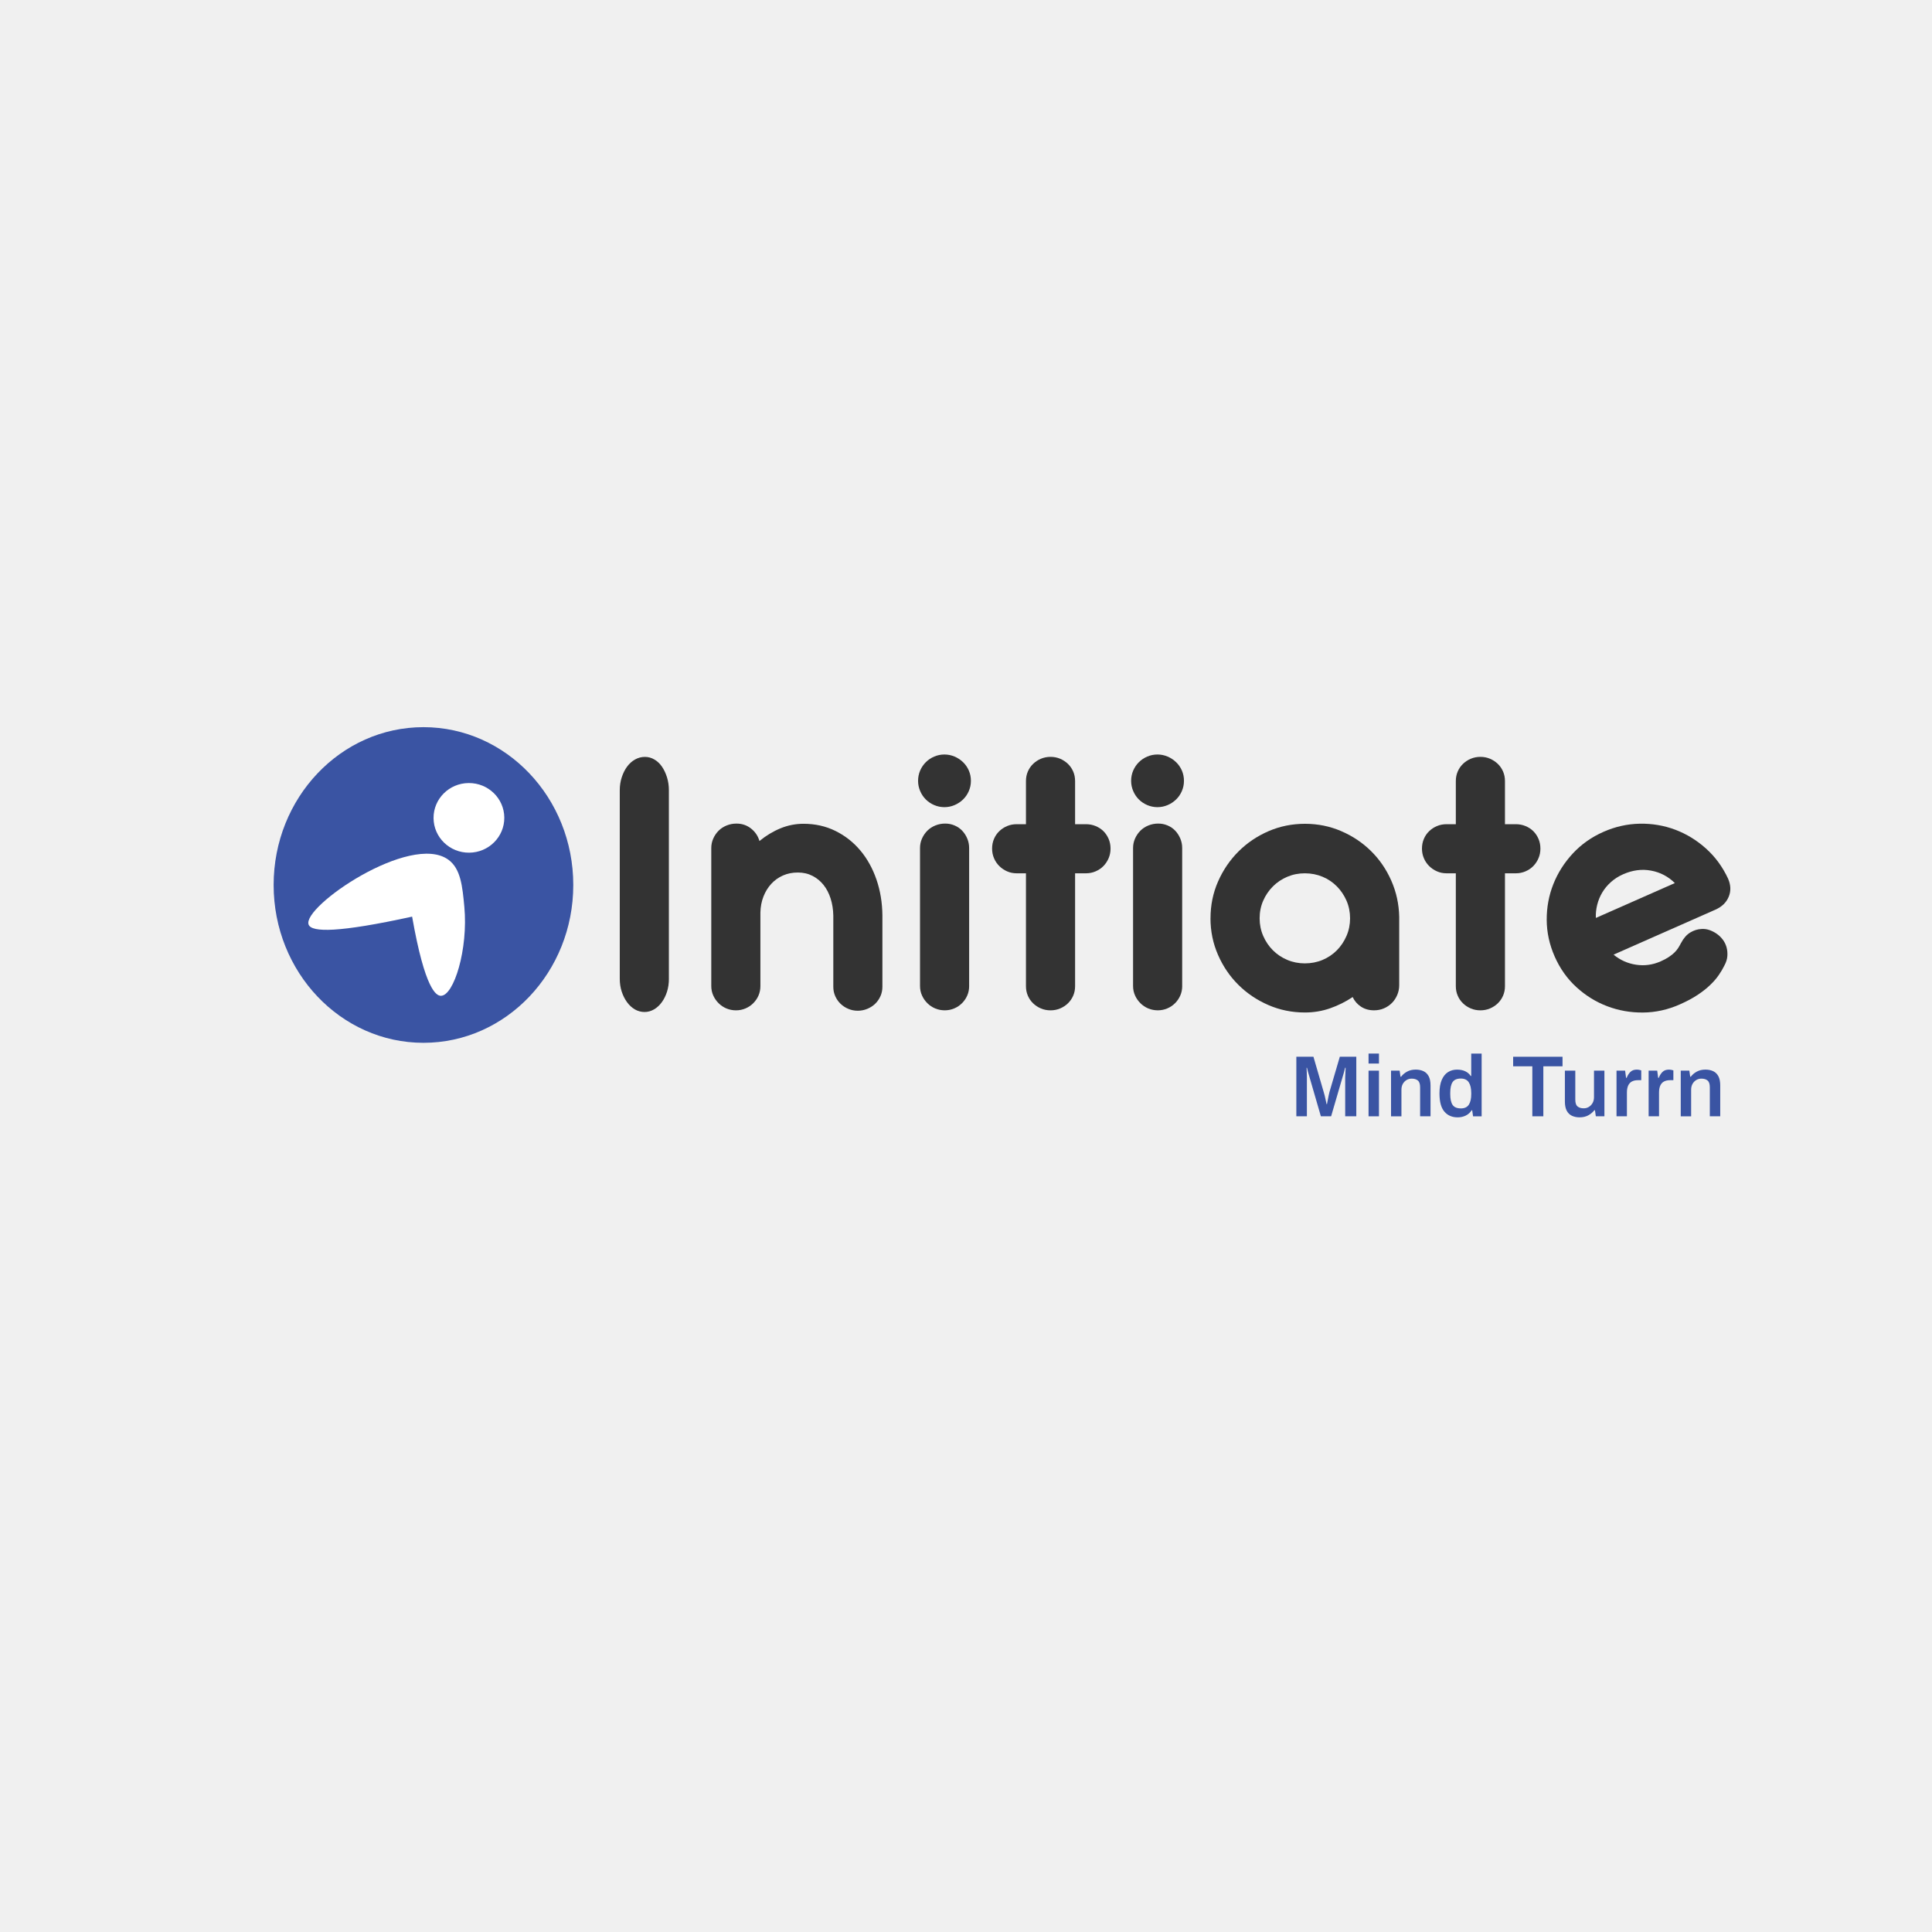
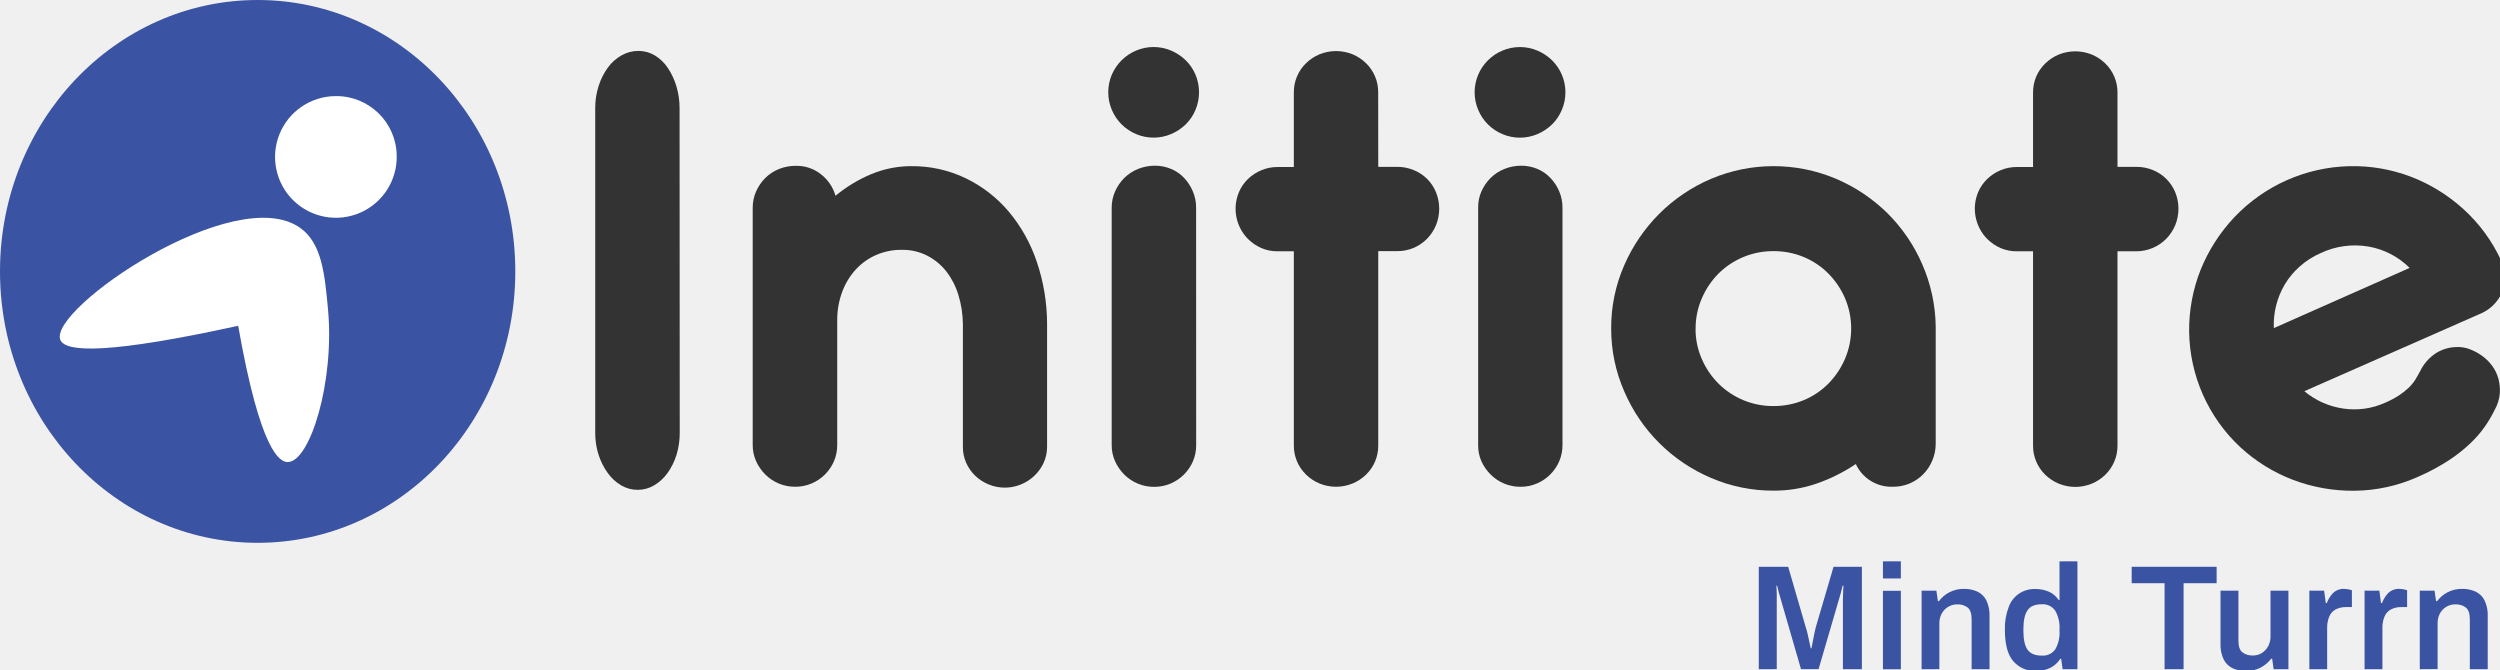
- <svg xmlns="http://www.w3.org/2000/svg" id="Layer_1" data-name="Layer 1" viewBox="0 0 1024 1024">
+ <svg xmlns="http://www.w3.org/2000/svg" id="Layer_1" data-name="Layer 1" viewBox="0 0 770.52 206.25">
  <defs>
-     <style>
-       .cls-1 {
-         fill: #fff;
-       }
- 
-       .cls-2 {
-         fill: #333;
-       }
- 
-       .cls-3 {
-         fill: #3a54a3;
-       }
-     </style>
+     <style>.cls-1{fill:#333;}.cls-2{fill:#3a54a3;}.cls-3{fill:#fff;}</style>
  </defs>
-   <path class="cls-2" d="M855.24,505.99c3.49,2.89,7.47,4.67,11.94,5.34,4.46,.67,8.81,.07,13.03-1.8,1.73-.76,3.17-1.53,4.32-2.31,1.15-.78,2.13-1.55,2.93-2.33,.81-.77,1.48-1.59,2.02-2.44,.54-.85,1.04-1.72,1.49-2.61,1.38-2.6,3.02-4.47,4.92-5.61,1.9-1.15,3.91-1.76,6.01-1.85,1.41-.09,2.8,.1,4.15,.57,1.36,.47,2.64,1.13,3.85,1.97,1.21,.84,2.28,1.86,3.19,3.07,.91,1.2,1.58,2.54,1.99,4,.42,1.46,.57,3.02,.46,4.67-.11,1.66-.63,3.34-1.56,5.05-.8,1.66-1.81,3.36-3.02,5.12-1.21,1.76-2.74,3.53-4.6,5.3-1.85,1.78-4.08,3.52-6.69,5.25-2.6,1.72-5.73,3.39-9.38,5-6.34,2.8-12.82,4.23-19.45,4.28-6.63,.06-12.95-1.05-18.96-3.33-6.02-2.28-11.46-5.65-16.34-10.11-4.88-4.46-8.71-9.86-11.51-16.2-2.8-6.34-4.21-12.82-4.24-19.47-.03-6.64,1.14-12.95,3.51-18.93,2.37-5.98,5.81-11.4,10.32-16.26,4.51-4.86,9.93-8.69,16.27-11.48,6.21-2.74,12.61-4.17,19.21-4.3,6.6-.12,12.88,.95,18.85,3.2,5.97,2.26,11.39,5.58,16.27,9.97,4.88,4.38,8.77,9.68,11.67,15.9,1.5,3.39,1.62,6.61,.36,9.65-1.26,3.04-3.61,5.32-7.07,6.85l-53.95,23.83Zm32.45-37.96c-3.53-3.49-7.73-5.69-12.61-6.59-4.87-.91-9.81-.26-14.8,1.95-2.43,1.07-4.58,2.44-6.44,4.11-1.87,1.67-3.4,3.51-4.61,5.54-1.21,2.03-2.1,4.2-2.68,6.52-.58,2.32-.82,4.65-.71,6.97l41.86-18.48Z" />
-   <path class="cls-2" d="M390.36,436.52c2.94,0,5.51,.88,7.71,2.62,2.2,1.75,3.69,3.95,4.46,6.61,3.5-2.87,7.22-5.11,11.14-6.72,3.92-1.61,7.99-2.41,12.19-2.41,6.17,0,11.81,1.26,16.92,3.78,5.12,2.52,9.51,5.97,13.19,10.34,3.68,4.37,6.53,9.52,8.57,15.43,2.03,5.91,3.08,12.23,3.15,18.94v37.89c0,1.82-.35,3.5-1.05,5.04-.7,1.54-1.63,2.87-2.79,3.99-1.16,1.12-2.55,2.01-4.16,2.68-1.62,.67-3.3,1-5.06,1s-3.43-.33-5.01-1c-1.58-.66-2.95-1.56-4.11-2.68-1.16-1.12-2.09-2.45-2.79-3.99-.7-1.54-1.05-3.22-1.05-5.04v-37.78c-.07-3.22-.54-6.21-1.42-8.97-.88-2.76-2.12-5.16-3.73-7.19-1.61-2.03-3.57-3.64-5.88-4.83-2.31-1.19-4.9-1.78-7.77-1.78s-5.49,.52-7.87,1.57c-2.38,1.05-4.44,2.52-6.19,4.41-1.75,1.89-3.13,4.13-4.15,6.72-1.02,2.59-1.56,5.42-1.63,8.5v38.94c0,1.82-.33,3.5-1,5.04-.67,1.54-1.59,2.9-2.78,4.09-1.19,1.19-2.57,2.12-4.15,2.78-1.58,.67-3.24,1-4.99,1s-3.52-.33-5.09-1c-1.57-.66-2.96-1.59-4.15-2.78-1.19-1.19-2.14-2.55-2.83-4.09-.7-1.54-1.05-3.22-1.05-5.04v-73.15c0-1.75,.35-3.41,1.05-4.99,.7-1.57,1.64-2.95,2.83-4.15,1.19-1.19,2.61-2.11,4.25-2.78,1.64-.67,3.37-1,5.19-1Z" />
-   <path class="cls-2" d="M487.7,408.4c.73-1.68,1.73-3.15,2.99-4.41,1.26-1.26,2.75-2.26,4.46-2.99,1.71-.73,3.52-1.1,5.4-1.1s3.69,.37,5.4,1.1c1.71,.73,3.22,1.73,4.51,2.99,1.29,1.26,2.31,2.73,3.04,4.41s1.1,3.5,1.1,5.46-.37,3.69-1.1,5.4c-.73,1.72-1.75,3.2-3.04,4.46-1.3,1.26-2.8,2.26-4.51,2.99-1.71,.73-3.52,1.1-5.4,1.1s-3.69-.37-5.4-1.1c-1.71-.73-3.2-1.73-4.46-2.99-1.26-1.26-2.26-2.74-2.99-4.46-.73-1.71-1.1-3.52-1.1-5.4s.37-3.78,1.1-5.46Zm25.97,114.18c0,1.82-.33,3.5-1,5.04-.67,1.54-1.59,2.9-2.78,4.09-1.19,1.19-2.57,2.12-4.15,2.78-1.58,.67-3.24,1-4.99,1s-3.52-.33-5.09-1c-1.57-.66-2.96-1.59-4.15-2.78-1.19-1.19-2.14-2.55-2.83-4.09-.7-1.54-1.05-3.22-1.05-5.04v-73.15c0-1.75,.35-3.41,1.05-4.99,.7-1.57,1.64-2.95,2.83-4.15s2.61-2.11,4.25-2.78c1.64-.67,3.37-1,5.19-1s3.41,.33,4.99,1c1.57,.67,2.92,1.59,4.04,2.78,1.12,1.19,2.01,2.57,2.68,4.15,.67,1.58,1,3.24,1,4.99v73.15Z" />
-   <path class="cls-2" d="M569.82,436.84h5.77c1.82,0,3.53,.33,5.14,1,1.61,.67,2.99,1.57,4.15,2.73,1.15,1.15,2.06,2.52,2.73,4.09,.66,1.57,1,3.27,1,5.09s-.33,3.52-1,5.09c-.67,1.58-1.58,2.96-2.73,4.15-1.15,1.19-2.54,2.13-4.15,2.83s-3.32,1.05-5.14,1.05h-5.77v59.82c0,1.82-.33,3.5-1,5.04-.67,1.54-1.59,2.89-2.78,4.04-1.19,1.15-2.57,2.06-4.15,2.73-1.58,.67-3.27,1-5.09,1s-3.52-.33-5.09-1c-1.57-.66-2.96-1.57-4.15-2.73-1.19-1.15-2.12-2.5-2.78-4.04-.67-1.54-1-3.22-1-5.04v-59.82h-4.93c-1.82,0-3.52-.35-5.09-1.05-1.58-.7-2.96-1.64-4.15-2.83-1.19-1.19-2.12-2.57-2.78-4.15-.67-1.57-1-3.27-1-5.09s.33-3.52,1-5.09c.66-1.57,1.59-2.94,2.78-4.09s2.57-2.06,4.15-2.73c1.57-.66,3.27-1,5.09-1h4.93v-22.88c0-1.82,.33-3.5,1-5.04,.66-1.54,1.59-2.89,2.78-4.04,1.19-1.15,2.57-2.06,4.15-2.73,1.58-.66,3.27-1,5.09-1s3.52,.33,5.09,1c1.57,.67,2.95,1.58,4.15,2.73,1.19,1.15,2.11,2.5,2.78,4.04,.66,1.54,1,3.22,1,5.04v22.88Z" />
-   <path class="cls-2" d="M600.62,408.4c.73-1.68,1.73-3.15,2.99-4.41,1.26-1.26,2.75-2.26,4.46-2.99,1.71-.73,3.52-1.1,5.4-1.1s3.69,.37,5.4,1.1c1.71,.73,3.22,1.73,4.51,2.99,1.29,1.26,2.31,2.73,3.04,4.41s1.1,3.5,1.1,5.46-.37,3.69-1.1,5.4c-.73,1.72-1.75,3.2-3.04,4.46-1.3,1.26-2.8,2.26-4.51,2.99-1.71,.73-3.52,1.1-5.4,1.1s-3.69-.37-5.4-1.1c-1.71-.73-3.2-1.73-4.46-2.99-1.26-1.26-2.26-2.74-2.99-4.46-.73-1.71-1.1-3.52-1.1-5.4s.37-3.78,1.1-5.46Z" />
-   <path class="cls-2" d="M626.59,522.58c0,1.82-.33,3.5-1,5.04-.67,1.54-1.59,2.9-2.78,4.09-1.19,1.19-2.57,2.12-4.15,2.78-1.58,.67-3.24,1-4.99,1s-3.52-.33-5.09-1c-1.57-.66-2.96-1.59-4.15-2.78-1.19-1.19-2.14-2.55-2.83-4.09-.7-1.54-1.05-3.22-1.05-5.04v-73.15c0-1.75,.35-3.41,1.05-4.99,.7-1.57,1.64-2.95,2.83-4.15,1.19-1.19,2.61-2.11,4.25-2.78,1.64-.67,3.37-1,5.19-1s3.41,.33,4.99,1,2.92,1.59,4.04,2.78c1.12,1.19,2.01,2.57,2.68,4.15,.67,1.58,1,3.24,1,4.99v73.15Z" />
-   <path class="cls-2" d="M354.53,518.75c0,2.49-.33,4.78-1,6.88-.67,2.1-1.59,3.97-2.78,5.59-1.19,1.63-2.57,2.89-4.15,3.8-1.58,.91-3.24,1.36-4.99,1.36s-3.52-.45-5.09-1.36c-1.57-.91-2.96-2.17-4.15-3.8-1.19-1.63-2.14-3.49-2.83-5.59-.7-2.1-1.05-4.4-1.05-6.88v-99.95c0-2.39,.35-4.66,1.05-6.81,.7-2.15,1.64-4.04,2.83-5.66,1.19-1.62,2.61-2.89,4.25-3.8,1.64-.91,3.37-1.36,5.19-1.36s3.41,.45,4.99,1.36,2.92,2.17,4.04,3.8c1.12,1.63,2.01,3.51,2.68,5.66,.67,2.15,1,4.42,1,6.81v99.95Z" />
-   <path class="cls-2" d="M641.6,486.69c0-6.93,1.33-13.41,3.99-19.47,2.66-6.05,6.26-11.35,10.81-15.9,4.55-4.55,9.85-8.13,15.9-10.76,6.05-2.62,12.5-3.93,19.36-3.93s13.19,1.3,19.2,3.88c6.02,2.59,11.28,6.1,15.79,10.55,4.51,4.44,8.1,9.67,10.76,15.69,2.66,6.02,4.06,12.42,4.2,19.2v36.21c0,1.82-.35,3.55-1.05,5.2-.7,1.64-1.64,3.06-2.83,4.25s-2.59,2.14-4.2,2.83c-1.61,.7-3.36,1.05-5.25,1.05-2.66,0-4.97-.65-6.93-1.94-1.96-1.29-3.43-2.99-4.41-5.09-3.78,2.52-7.78,4.51-12.02,5.98-4.23,1.47-8.66,2.2-13.28,2.2-6.86,0-13.31-1.31-19.36-3.94-6.05-2.62-11.35-6.19-15.9-10.7s-8.15-9.81-10.81-15.9c-2.66-6.09-3.99-12.56-3.99-19.42Zm26.03,.05c0,3.3,.63,6.4,1.89,9.31,1.26,2.91,2.98,5.45,5.15,7.62,2.17,2.17,4.72,3.88,7.62,5.1,2.91,1.23,6.01,1.84,9.31,1.84s6.5-.61,9.41-1.84c2.91-1.23,5.43-2.93,7.57-5.1,2.14-2.17,3.84-4.72,5.1-7.62,1.26-2.91,1.89-6.01,1.89-9.31s-.63-6.49-1.89-9.36c-1.26-2.87-2.96-5.4-5.1-7.57-2.14-2.17-4.66-3.88-7.57-5.1s-6.05-1.84-9.41-1.84-6.4,.61-9.31,1.84c-2.91,1.23-5.45,2.93-7.62,5.1-2.17,2.17-3.89,4.7-5.15,7.57-1.26,2.88-1.89,6-1.89,9.36Z" />
-   <path class="cls-2" d="M797.66,436.84h5.77c1.82,0,3.53,.33,5.14,1,1.61,.67,2.99,1.57,4.15,2.73,1.15,1.15,2.06,2.52,2.73,4.09,.66,1.57,1,3.27,1,5.09s-.33,3.52-1,5.09c-.67,1.58-1.58,2.96-2.73,4.15-1.15,1.19-2.54,2.13-4.15,2.83s-3.32,1.05-5.14,1.05h-5.77v59.82c0,1.82-.33,3.5-1,5.04-.67,1.54-1.59,2.89-2.78,4.04-1.19,1.15-2.57,2.06-4.15,2.73-1.58,.67-3.27,1-5.09,1s-3.52-.33-5.09-1c-1.57-.66-2.96-1.57-4.15-2.73-1.19-1.15-2.12-2.5-2.78-4.04-.67-1.54-1-3.22-1-5.04v-59.82h-4.93c-1.82,0-3.52-.35-5.09-1.05-1.58-.7-2.96-1.64-4.15-2.83-1.19-1.19-2.12-2.57-2.78-4.15-.67-1.57-1-3.27-1-5.09s.33-3.52,1-5.09c.66-1.57,1.59-2.94,2.78-4.09s2.57-2.06,4.15-2.73c1.57-.66,3.27-1,5.09-1h4.93v-22.88c0-1.82,.33-3.5,1-5.04,.66-1.54,1.59-2.89,2.78-4.04,1.19-1.15,2.57-2.06,4.15-2.73,1.58-.66,3.27-1,5.09-1s3.52,.33,5.09,1c1.57,.67,2.95,1.58,4.15,2.73,1.19,1.15,2.11,2.5,2.78,4.04,.66,1.54,1,3.22,1,5.04v22.88Z" />
-   <path class="cls-3" d="M687.09,591.66v-31.56h9.06l5.47,18.81c.18,.52,.35,1.13,.51,1.84,.15,.71,.31,1.4,.46,2.07,.15,.67,.32,1.47,.51,2.39h.23c.18-.95,.34-1.78,.48-2.48,.14-.71,.28-1.4,.41-2.09,.14-.69,.27-1.27,.39-1.73l5.52-18.81h8.74v31.56h-5.89v-20.38c0-.28,.01-.71,.05-1.29,.03-.58,.05-1.19,.07-1.82,.01-.63,.05-1.37,.11-2.23h-.28c-.09,.28-.18,.61-.25,1.01-.08,.4-.18,.8-.3,1.22-.12,.41-.25,.84-.37,1.27l-6.49,22.22h-5.43l-6.44-22.22c-.12-.4-.25-.81-.37-1.24-.12-.43-.22-.84-.3-1.24-.08-.4-.16-.74-.25-1.01h-.23c.06,.86,.1,1.59,.11,2.21s.03,1.21,.05,1.79c.01,.58,.02,1.03,.02,1.33v20.38h-5.61Z" />
-   <path class="cls-3" d="M725.36,563.7v-5.29h5.52v5.29h-5.52Zm0,27.97v-24.2h5.52v24.2h-5.52Z" />
-   <path class="cls-3" d="M737.28,591.66v-24.2h4.55l.46,3.22h.32c.83-1.1,1.89-2.01,3.2-2.71,1.3-.71,2.83-1.06,4.58-1.06,1.53,0,2.89,.28,4.07,.83,1.18,.55,2.1,1.44,2.76,2.67,.66,1.23,.99,2.87,.99,4.92v16.33h-5.52v-15.36c0-1.75-.4-2.95-1.2-3.61s-1.89-.99-3.27-.99c-1.01,0-1.93,.25-2.76,.76s-1.48,1.2-1.96,2.07c-.48,.87-.71,1.89-.71,3.06v14.08h-5.52Z" />
-   <path class="cls-3" d="M772.61,592.22c-2.98,0-5.33-1.01-7.06-3.04-1.73-2.02-2.6-5.24-2.6-9.66,0-2.88,.4-5.26,1.2-7.13,.8-1.87,1.9-3.25,3.31-4.14,1.41-.89,3-1.33,4.78-1.33,1.66,0,3.1,.28,4.32,.85,1.23,.57,2.21,1.4,2.94,2.51h.28v-11.87h5.52v33.26h-4.55l-.46-3.22h-.28c-.8,1.26-1.85,2.2-3.15,2.83-1.3,.63-2.72,.94-4.25,.94Zm1.66-4.74c1.96,0,3.37-.65,4.23-1.96,.86-1.3,1.29-3.18,1.29-5.64v-.55c0-2.45-.44-4.35-1.31-5.68s-2.28-2-4.21-2c-2.05,0-3.5,.62-4.35,1.86-.84,1.24-1.26,3.17-1.26,5.77v.6c0,2.61,.42,4.52,1.26,5.75,.84,1.23,2.29,1.84,4.35,1.84Z" />
-   <path class="cls-3" d="M812.17,591.66v-26.5h-10.17v-5.06h26.17v5.06h-10.17v26.5h-5.84Z" />
-   <path class="cls-3" d="M837.24,592.22c-1.53,0-2.89-.28-4.07-.83-1.18-.55-2.1-1.44-2.76-2.67-.66-1.23-.99-2.87-.99-4.92v-16.33h5.52v15.36c0,1.75,.4,2.95,1.2,3.61,.8,.66,1.89,.99,3.27,.99,1.01,0,1.92-.25,2.74-.76s1.46-1.2,1.96-2.07c.49-.87,.74-1.89,.74-3.06v-14.08h5.52v24.2h-4.55l-.46-3.22h-.32c-.86,1.1-1.93,2.01-3.22,2.71s-2.81,1.06-4.55,1.06Z" />
-   <path class="cls-3" d="M856.79,591.66v-24.2h4.55l.51,3.82h.32c.43-1.17,1.06-2.19,1.89-3.06,.83-.87,2.01-1.31,3.54-1.31,.67,0,1.44,.14,2.3,.41v5.2h-1.75c-1.26,0-2.32,.23-3.2,.69s-1.53,1.18-1.98,2.16c-.45,.98-.67,2.21-.67,3.68v12.6h-5.52Z" />
-   <path class="cls-3" d="M873.81,591.66v-24.2h4.55l.51,3.82h.32c.43-1.17,1.06-2.19,1.89-3.06,.83-.87,2.01-1.31,3.54-1.31,.67,0,1.44,.14,2.3,.41v5.2h-1.75c-1.26,0-2.32,.23-3.2,.69s-1.53,1.18-1.98,2.16c-.45,.98-.67,2.21-.67,3.68v12.6h-5.52Z" />
-   <path class="cls-3" d="M890.83,591.66v-24.2h4.55l.46,3.22h.32c.83-1.1,1.89-2.01,3.2-2.71,1.3-.71,2.83-1.06,4.58-1.06,1.53,0,2.89,.28,4.07,.83,1.18,.55,2.1,1.44,2.76,2.67,.66,1.23,.99,2.87,.99,4.92v16.33h-5.52v-15.36c0-1.75-.4-2.95-1.2-3.61s-1.89-.99-3.27-.99c-1.01,0-1.93,.25-2.76,.76s-1.48,1.2-1.96,2.07c-.48,.87-.71,1.89-.71,3.06v14.08h-5.52Z" />
-   <ellipse class="cls-3" cx="224.44" cy="469.06" rx="79.41" ry="83.65" />
-   <g>
-     <path class="cls-1" d="M218.43,485.83c6.84,38.93,12.86,41.95,15.25,41.96,6.88,.03,14.52-24.74,12.43-47.13-1.01-10.82-1.89-20.24-8.49-25.01-20.07-14.52-77.75,25.04-74.04,34.43,1.63,4.14,15.89,4.28,54.86-4.25Z" />
-     <path class="cls-1" d="M267.29,433.34c.08,10.19-8.25,18.52-18.6,18.6-10.36,.08-18.82-8.11-18.9-18.31-.08-10.19,8.25-18.52,18.6-18.6,10.35-.08,18.81,8.11,18.9,18.31Z" />
-   </g>
+   <path class="cls-1" d="M710.22,120.57a24,24,0,0,0,11.93,5.34,23.09,23.09,0,0,0,13-1.8,28.25,28.25,0,0,0,4.32-2.3,21.42,21.42,0,0,0,2.93-2.33,13,13,0,0,0,2-2.44c.54-.85,1-1.72,1.49-2.61a13.88,13.88,0,0,1,4.92-5.61,12.46,12.46,0,0,1,6-1.85,10.5,10.5,0,0,1,4.15.57,16.11,16.11,0,0,1,3.85,2,13.66,13.66,0,0,1,3.19,3.07,11.89,11.89,0,0,1,2,4,13.82,13.82,0,0,1,.46,4.68,12.39,12.39,0,0,1-1.56,5,39,39,0,0,1-3,5.12,33.91,33.91,0,0,1-4.6,5.3,46.67,46.67,0,0,1-6.69,5.25,63.6,63.6,0,0,1-9.38,5,48.72,48.72,0,0,1-19.44,4.29,51.75,51.75,0,0,1-19-3.33,50.4,50.4,0,0,1-16.33-10.11,49.57,49.57,0,0,1-15.75-35.66,50.28,50.28,0,0,1,3.51-18.93A52,52,0,0,1,688.6,67a50.44,50.44,0,0,1,35.48-15.78,50,50,0,0,1,18.86,3.2,51.47,51.47,0,0,1,16.27,10,49,49,0,0,1,11.67,15.9,11.83,11.83,0,0,1,.36,9.65,12.79,12.79,0,0,1-7.07,6.85Zm32.45-38A23.74,23.74,0,0,0,730.06,76,24.77,24.77,0,0,0,715.26,78a24.09,24.09,0,0,0-6.44,4.11,23.61,23.61,0,0,0-4.62,5.53,24.45,24.45,0,0,0-3.39,13.49Z" />
+   <path class="cls-1" d="M245.34,51.11a12,12,0,0,1,7.71,2.62,12.77,12.77,0,0,1,4.46,6.61,43.77,43.77,0,0,1,11.14-6.72,32,32,0,0,1,12.2-2.41A37.79,37.79,0,0,1,297.77,55,40.25,40.25,0,0,1,311,65.33a47.75,47.75,0,0,1,8.57,15.42,60,60,0,0,1,3.15,19v37.88a12,12,0,0,1-1.05,5,13.24,13.24,0,0,1-12,7.66,12.7,12.7,0,0,1-5-1,13.14,13.14,0,0,1-4.11-2.67,12.91,12.91,0,0,1-2.79-4,12,12,0,0,1-1-5V99.8a31.67,31.67,0,0,0-1.42-9,22.37,22.37,0,0,0-3.72-7.19,18,18,0,0,0-5.88-4.83A16.71,16.71,0,0,0,277.87,77,19.27,19.27,0,0,0,270,78.6,18.54,18.54,0,0,0,263.81,83a21.2,21.2,0,0,0-4.15,6.72,24.76,24.76,0,0,0-1.62,8.5v38.93a12.66,12.66,0,0,1-1,5,13.12,13.12,0,0,1-2.78,4.09,12.77,12.77,0,0,1-4.15,2.78,12.55,12.55,0,0,1-5,1,12.93,12.93,0,0,1-9.24-3.78,13.81,13.81,0,0,1-2.83-4.09,12,12,0,0,1-1.05-5V64a12.13,12.13,0,0,1,1.05-5,13.58,13.58,0,0,1,2.83-4.15,12.74,12.74,0,0,1,4.25-2.78A13.86,13.86,0,0,1,245.34,51.11Z" />
+   <path class="cls-1" d="M342.67,23a14.51,14.51,0,0,1,3-4.41,14.14,14.14,0,0,1,4.47-3,13.8,13.8,0,0,1,10.8,0,14.84,14.84,0,0,1,4.52,3,13.8,13.8,0,0,1,3,4.41,14,14,0,0,1,0,10.86,13.59,13.59,0,0,1-3,4.46,14.66,14.66,0,0,1-4.52,3,13.8,13.8,0,0,1-10.8,0,14,14,0,0,1-4.47-3,14.26,14.26,0,0,1-3-4.46,14,14,0,0,1,0-10.86Zm26,114.18a12.49,12.49,0,0,1-1,5,13.06,13.06,0,0,1-6.92,6.87,12.64,12.64,0,0,1-5,1,12.93,12.93,0,0,1-9.24-3.78,13.81,13.81,0,0,1-2.83-4.09,12,12,0,0,1-1.05-5V64a12.13,12.13,0,0,1,1.05-5,13.58,13.58,0,0,1,2.83-4.15,12.74,12.74,0,0,1,4.25-2.78,13.86,13.86,0,0,1,5.2-1,12.72,12.72,0,0,1,5,1A11.8,11.8,0,0,1,365,54.88,13.88,13.88,0,0,1,367.65,59a12.59,12.59,0,0,1,1,5Z" />
+   <path class="cls-1" d="M424.79,51.42h5.78a13.23,13.23,0,0,1,5.14,1,12.37,12.37,0,0,1,6.87,6.82,13.45,13.45,0,0,1,0,10.18,13.35,13.35,0,0,1-2.72,4.14,12.92,12.92,0,0,1-4.15,2.84,12.74,12.74,0,0,1-5.14,1h-5.78v59.82a12.37,12.37,0,0,1-3.77,9.07,13.13,13.13,0,0,1-4.15,2.73,13.45,13.45,0,0,1-10.18,0,13.09,13.09,0,0,1-4.14-2.73,12.43,12.43,0,0,1-3.78-9.07V77.45h-4.93a12.37,12.37,0,0,1-5.09-1,13.61,13.61,0,0,1-4.15-2.84,13.25,13.25,0,0,1-2.78-14.32,12.11,12.11,0,0,1,2.78-4.09,13.13,13.13,0,0,1,4.15-2.73,12.84,12.84,0,0,1,5.09-1h4.93V28.54a12.43,12.43,0,0,1,3.78-9.08,13.43,13.43,0,0,1,4.14-2.73,13.58,13.58,0,0,1,10.18,0A13.48,13.48,0,0,1,421,19.46a12.37,12.37,0,0,1,3.77,9.08Z" />
+   <path class="cls-1" d="M455.6,23a14,14,0,0,1,7.45-7.4,13.83,13.83,0,0,1,10.81,0,14.91,14.91,0,0,1,4.51,3,13.8,13.8,0,0,1,3,4.41,13.84,13.84,0,0,1,0,10.86,13.59,13.59,0,0,1-3,4.46,14.73,14.73,0,0,1-4.51,3,13.83,13.83,0,0,1-10.81,0,13.87,13.87,0,0,1-7.45-7.45,13.84,13.84,0,0,1,0-10.86Z" />
+   <path class="cls-1" d="M481.57,137.16a12.49,12.49,0,0,1-1,5,13.06,13.06,0,0,1-6.92,6.87,12.64,12.64,0,0,1-5,1,12.89,12.89,0,0,1-9.23-3.78,13.84,13.84,0,0,1-2.84-4.09,12,12,0,0,1-1-5V64a12.13,12.13,0,0,1,1-5,13.61,13.61,0,0,1,2.84-4.15,12.64,12.64,0,0,1,4.25-2.78,13.77,13.77,0,0,1,5.19-1,12.8,12.8,0,0,1,5,1,11.86,11.86,0,0,1,4,2.78A13.69,13.69,0,0,1,480.57,59a12.59,12.59,0,0,1,1,5Z" />
+   <path class="cls-1" d="M209.5,133.33a22.83,22.83,0,0,1-1,6.88,19.55,19.55,0,0,1-2.78,5.6,13.78,13.78,0,0,1-4.15,3.8,9.8,9.8,0,0,1-5,1.36,10,10,0,0,1-5.1-1.36,13.63,13.63,0,0,1-4.14-3.8,19.91,19.91,0,0,1-2.83-5.6,21.63,21.63,0,0,1-1.05-6.88v-100a22,22,0,0,1,1.05-6.82,19.75,19.75,0,0,1,2.83-5.66,13.22,13.22,0,0,1,4.25-3.8,10.54,10.54,0,0,1,5.19-1.36,9.81,9.81,0,0,1,5,1.36,12.57,12.57,0,0,1,4,3.8,20.87,20.87,0,0,1,2.68,5.66,23.19,23.19,0,0,1,1,6.82Z" />
+   <path class="cls-1" d="M496.58,101.27a47.83,47.83,0,0,1,4-19.47,51.63,51.63,0,0,1,10.8-15.9,51,51,0,0,1,15.9-10.75,49.51,49.51,0,0,1,38.57-.06,51.17,51.17,0,0,1,15.8,10.55,50.29,50.29,0,0,1,10.75,15.69,49.56,49.56,0,0,1,4.2,19.2v36.21a13.17,13.17,0,0,1-1.05,5.2,13.11,13.11,0,0,1-7,7.08,13,13,0,0,1-5.25,1,12.1,12.1,0,0,1-11.33-7,52.69,52.69,0,0,1-12,6,40.12,40.12,0,0,1-13.27,2.2,48.26,48.26,0,0,1-19.37-3.93,50.64,50.64,0,0,1-26.7-26.61A47.89,47.89,0,0,1,496.58,101.27Zm26,0a23,23,0,0,0,1.9,9.31,24.51,24.51,0,0,0,5.15,7.63,23.84,23.84,0,0,0,16.93,6.94,24.12,24.12,0,0,0,9.42-1.84,23.18,23.18,0,0,0,7.57-5.1,24.9,24.9,0,0,0,5.1-7.63,23.88,23.88,0,0,0,0-18.67,25,25,0,0,0-5.1-7.57,23.18,23.18,0,0,0-7.57-5.1,23.94,23.94,0,0,0-9.42-1.84,23.6,23.6,0,0,0-9.3,1.84,23.87,23.87,0,0,0-7.63,5.1A24.59,24.59,0,0,0,524.5,92,22.93,22.93,0,0,0,522.6,101.32Z" />
+   <path class="cls-1" d="M652.63,51.42h5.77a13.19,13.19,0,0,1,5.14,1,12.39,12.39,0,0,1,4.15,2.73,12.75,12.75,0,0,1,2.73,4.09,13.45,13.45,0,0,1,0,10.18,13.55,13.55,0,0,1-2.73,4.14,13,13,0,0,1-9.29,3.89h-5.77v59.82a12.43,12.43,0,0,1-3.78,9.07,13.2,13.2,0,0,1-4.14,2.73,13.45,13.45,0,0,1-10.18,0,13.13,13.13,0,0,1-4.15-2.73,12.43,12.43,0,0,1-3.78-9.07V77.45h-4.93a12.4,12.4,0,0,1-5.09-1,13.69,13.69,0,0,1-4.14-2.84,13.29,13.29,0,0,1-2.79-14.32,12.29,12.29,0,0,1,2.79-4.09,13.2,13.2,0,0,1,4.14-2.73,12.88,12.88,0,0,1,5.09-1h4.93V28.54a12.49,12.49,0,0,1,1-5,12.68,12.68,0,0,1,2.78-4,13.48,13.48,0,0,1,4.15-2.73,13.58,13.58,0,0,1,10.18,0,13.55,13.55,0,0,1,4.14,2.73,12.43,12.43,0,0,1,3.78,9.08Z" />
+   <path class="cls-2" d="M542.07,206.25V174.69h9.06l5.47,18.81a14.44,14.44,0,0,1,.51,1.84c.15.71.31,1.4.46,2.08s.32,1.47.51,2.39h.23q.27-1.42.48-2.49c.14-.7.27-1.4.41-2.09s.27-1.27.39-1.73l5.52-18.81h8.74v31.56H568V185.87c0-.28,0-.71,0-1.29s.06-1.19.07-1.82,0-1.37.12-2.23h-.28a7.62,7.62,0,0,0-.25,1c-.08.39-.18.8-.3,1.21s-.25.84-.37,1.27l-6.49,22.22h-5.42L548.65,184c-.13-.4-.25-.81-.37-1.24s-.23-.85-.3-1.24a9.55,9.55,0,0,0-.25-1h-.23c.06.86.09,1.6.11,2.21s0,1.21,0,1.8,0,1,0,1.33v20.38Z" />
+   <path class="cls-2" d="M580.34,178.28V173h5.52v5.29Zm0,28v-24.2h5.52v24.2Z" />
+   <path class="cls-2" d="M592.25,206.25v-24.2h4.56l.46,3.22h.32a9.64,9.64,0,0,1,3.2-2.71,9.41,9.41,0,0,1,4.57-1.06,9.51,9.51,0,0,1,4.07.83,5.94,5.94,0,0,1,2.76,2.67,10.37,10.37,0,0,1,1,4.92v16.33h-5.52V190.88c0-1.75-.4-2.95-1.19-3.61a5,5,0,0,0-3.27-1,5.25,5.25,0,0,0-2.76.76,5.39,5.39,0,0,0-2,2.07,6.29,6.29,0,0,0-.72,3.06v14.08Z" />
+   <path class="cls-2" d="M627.58,206.8a8.8,8.8,0,0,1-7.06-3q-2.6-3-2.6-9.66a18.25,18.25,0,0,1,1.2-7.13,8.35,8.35,0,0,1,8.09-5.47,10.2,10.2,0,0,1,4.33.85,7,7,0,0,1,2.94,2.51h.28V173h5.52v33.26h-4.56l-.46-3.22H635a7.6,7.6,0,0,1-3.15,2.83A9.84,9.84,0,0,1,627.58,206.8Zm1.66-4.74a4.69,4.69,0,0,0,4.23-1.95,10.28,10.28,0,0,0,1.29-5.64v-.55a10.38,10.38,0,0,0-1.31-5.68,4.66,4.66,0,0,0-4.21-2q-3.09,0-4.35,1.86c-.84,1.24-1.26,3.17-1.26,5.77v.6q0,3.92,1.26,5.75T629.24,202.06Z" />
+   <path class="cls-2" d="M667.14,206.25v-26.5H657v-5.06h26.18v5.06H673v26.5Z" />
+   <path class="cls-2" d="M692.21,206.8a9.54,9.54,0,0,1-4.07-.83,5.94,5.94,0,0,1-2.76-2.67,10.37,10.37,0,0,1-1-4.92V182.05h5.52v15.37c0,1.74.4,3,1.2,3.61a4.94,4.94,0,0,0,3.26,1,5.13,5.13,0,0,0,2.74-.75,5.71,5.71,0,0,0,1.95-2.07,6.19,6.19,0,0,0,.74-3.06V182.05h5.52v24.2h-4.55l-.46-3.22H700a10.13,10.13,0,0,1-3.22,2.71A9.25,9.25,0,0,1,692.21,206.8Z" />
+   <path class="cls-2" d="M711.76,206.25v-24.2h4.55l.51,3.82h.32a8.75,8.75,0,0,1,1.89-3.06,4.66,4.66,0,0,1,3.54-1.31,7.83,7.83,0,0,1,2.3.41v5.2h-1.75a6.82,6.82,0,0,0-3.2.69,4.39,4.39,0,0,0-2,2.16,8.87,8.87,0,0,0-.67,3.68v12.61Z" />
+   <path class="cls-2" d="M728.78,206.25v-24.2h4.56l.5,3.82h.32a8.75,8.75,0,0,1,1.89-3.06,4.66,4.66,0,0,1,3.54-1.31,7.83,7.83,0,0,1,2.3.41v5.2h-1.75a6.75,6.75,0,0,0-3.19.69,4.36,4.36,0,0,0-2,2.16,8.87,8.87,0,0,0-.67,3.68v12.61Z" />
+   <path class="cls-2" d="M745.8,206.25v-24.2h4.55l.46,3.22h.33a9.6,9.6,0,0,1,3.19-2.71,9.45,9.45,0,0,1,4.58-1.06,9.54,9.54,0,0,1,4.07.83,5.94,5.94,0,0,1,2.76,2.67,10.37,10.37,0,0,1,1,4.92v16.33h-5.52V190.88c0-1.75-.4-2.95-1.2-3.61a4.94,4.94,0,0,0-3.26-1A5.25,5.25,0,0,0,754,187a5.49,5.49,0,0,0-2,2.07,6.4,6.4,0,0,0-.71,3.06v14.08Z" />
+   <ellipse class="cls-2" cx="79.41" cy="83.65" rx="79.41" ry="83.65" />
+   <path class="cls-3" d="M73.41,100.41c6.84,38.93,12.86,42,15.25,42,6.88,0,14.52-24.73,12.43-47.12-1-10.83-1.9-20.25-8.5-25-20.07-14.51-77.75,25-74,34.44C20.18,108.8,34.44,108.94,73.41,100.41Z" />
+   <path class="cls-3" d="M122.27,47.93a18.75,18.75,0,1,1-18.9-18.31A18.6,18.6,0,0,1,122.27,47.93Z" />
</svg>
